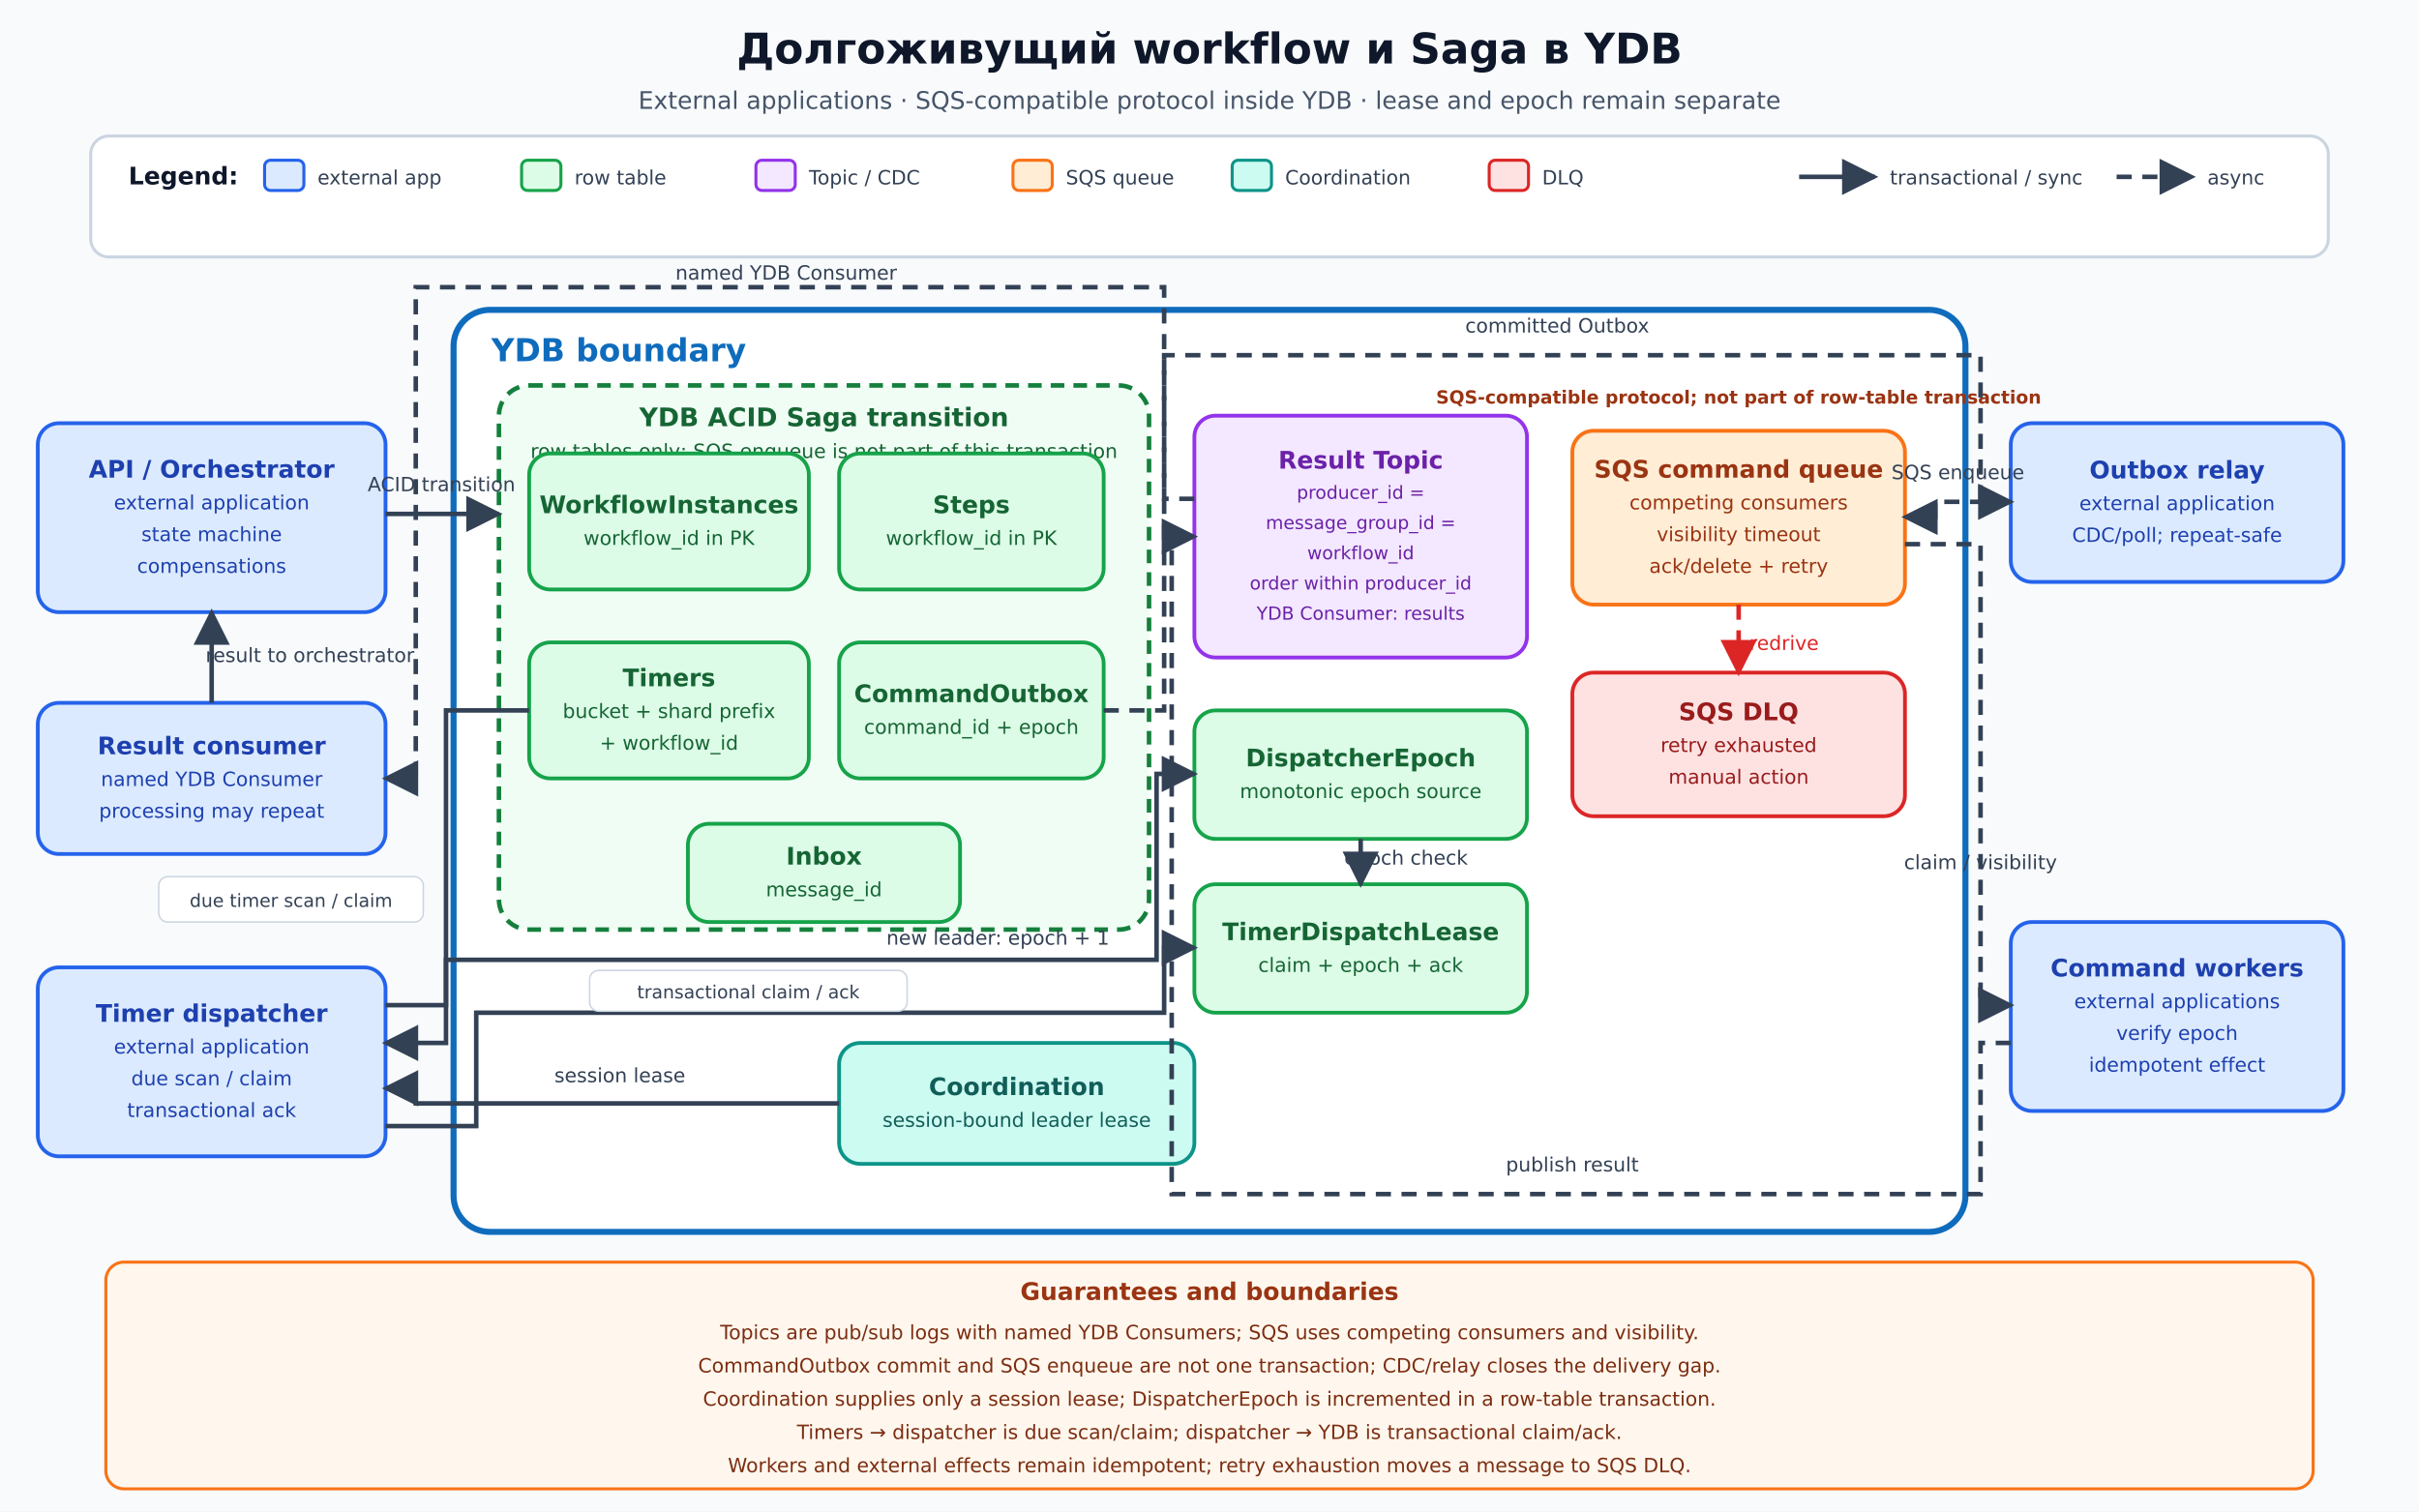
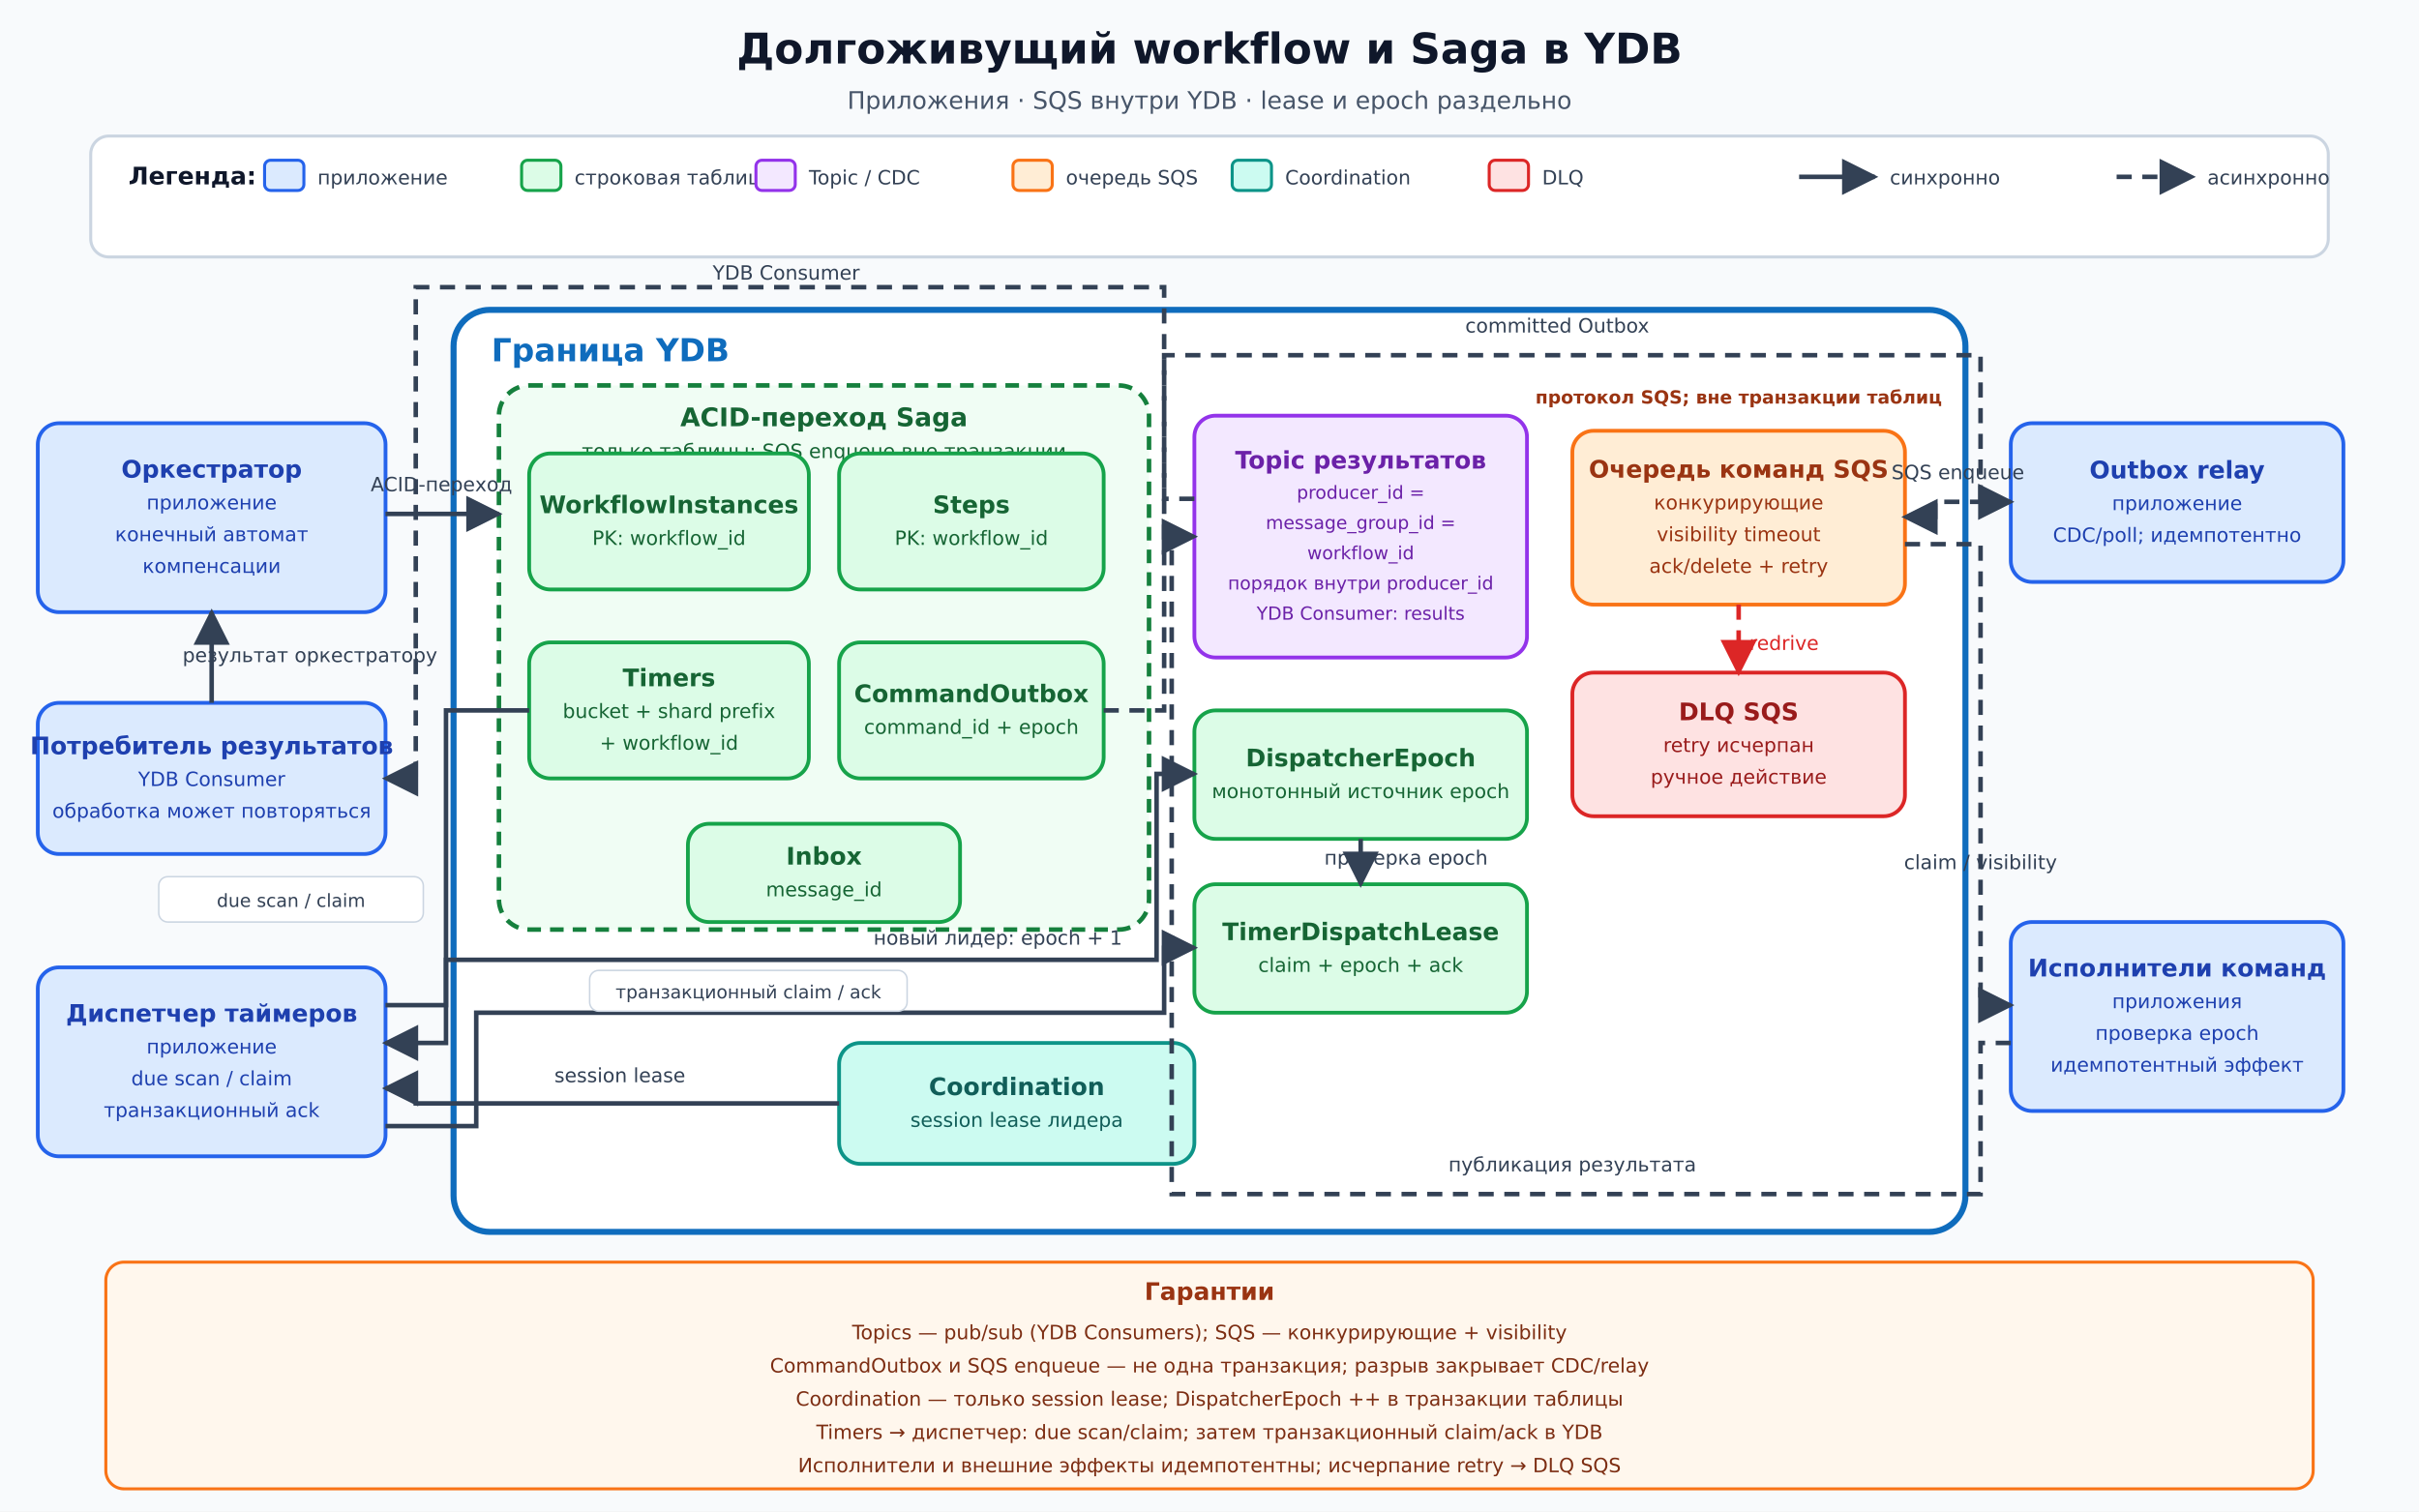
<svg xmlns="http://www.w3.org/2000/svg" version="1.1" viewBox="0 0 1600 1000" role="img" aria-labelledby="title desc">
  <defs>
    <marker id="arrow" viewBox="0 0 10 10" refX="9" refY="5" markerWidth="8" markerHeight="8" orient="auto">
      <path d="M 0 0 L 10 5 L 0 10 z" fill="#334155" />
    </marker>
    <marker id="redArrow" viewBox="0 0 10 10" refX="9" refY="5" markerWidth="8" markerHeight="8" orient="auto">
      <path d="M 0 0 L 10 5 L 0 10 z" fill="#dc2626" />
    </marker>
  </defs>
  <rect x="0" y="0" width="1600" height="1000" fill="#f8fafc" />
  <text x="800" y="42" text-anchor="middle" font-family="DejaVu Sans, Arial, sans-serif" font-size="28" font-weight="bold" fill="#0f172a">Долгоживущий workflow и Saga в YDB</text>
-   <text x="800" y="72" text-anchor="middle" font-family="DejaVu Sans, Arial, sans-serif" font-size="16" fill="#475569">External applications · SQS-compatible protocol inside YDB · lease and epoch remain separate</text>
+   <text x="800" y="72" text-anchor="middle" font-family="DejaVu Sans, Arial, sans-serif" font-size="16" fill="#475569">Приложения · SQS внутри YDB · lease и epoch раздельно</text>
  <rect x="60" y="90" width="1480" height="80" rx="12" fill="#ffffff" stroke="#cbd5e1" stroke-width="2" />
-   <text x="85" y="122" text-anchor="start" font-family="DejaVu Sans, Arial, sans-serif" font-size="16" font-weight="bold" fill="#0f172a">Legend:</text>
+   <text x="85" y="122" text-anchor="start" font-family="DejaVu Sans, Arial, sans-serif" font-size="16" font-weight="bold" fill="#0f172a">Легенда:</text>
  <rect x="175" y="106" width="26" height="20" rx="4" fill="#dbeafe" stroke="#2563eb" stroke-width="2" />
-   <text x="210" y="122" text-anchor="start" font-family="DejaVu Sans, Arial, sans-serif" font-size="13" fill="#334155">external app</text>
+   <text x="210" y="122" text-anchor="start" font-family="DejaVu Sans, Arial, sans-serif" font-size="13" fill="#334155">приложение</text>
  <rect x="345" y="106" width="26" height="20" rx="4" fill="#dcfce7" stroke="#16a34a" stroke-width="2" />
-   <text x="380" y="122" text-anchor="start" font-family="DejaVu Sans, Arial, sans-serif" font-size="13" fill="#334155">row table</text>
+   <text x="380" y="122" text-anchor="start" font-family="DejaVu Sans, Arial, sans-serif" font-size="13" fill="#334155">строковая таблица</text>
  <rect x="500" y="106" width="26" height="20" rx="4" fill="#f3e8ff" stroke="#9333ea" stroke-width="2" />
  <text x="535" y="122" text-anchor="start" font-family="DejaVu Sans, Arial, sans-serif" font-size="13" fill="#334155">Topic / CDC</text>
  <rect x="670" y="106" width="26" height="20" rx="4" fill="#ffedd5" stroke="#f97316" stroke-width="2" />
-   <text x="705" y="122" text-anchor="start" font-family="DejaVu Sans, Arial, sans-serif" font-size="13" fill="#334155">SQS queue</text>
+   <text x="705" y="122" text-anchor="start" font-family="DejaVu Sans, Arial, sans-serif" font-size="13" fill="#334155">очередь SQS</text>
  <rect x="815" y="106" width="26" height="20" rx="4" fill="#ccfbf1" stroke="#0d9488" stroke-width="2" />
  <text x="850" y="122" text-anchor="start" font-family="DejaVu Sans, Arial, sans-serif" font-size="13" fill="#334155">Coordination</text>
  <rect x="985" y="106" width="26" height="20" rx="4" fill="#fee2e2" stroke="#dc2626" stroke-width="2" />
  <text x="1020" y="122" text-anchor="start" font-family="DejaVu Sans, Arial, sans-serif" font-size="13" fill="#334155">DLQ</text>
  <path d="M 1190 117 L 1240 117" fill="none" stroke="#334155" stroke-width="3" marker-end="url(#arrow)" />
-   <text x="1250" y="122" text-anchor="start" font-family="DejaVu Sans, Arial, sans-serif" font-size="13" fill="#334155">transactional / sync</text>
+   <text x="1250" y="122" text-anchor="start" font-family="DejaVu Sans, Arial, sans-serif" font-size="13" fill="#334155">синхронно</text>
  <path d="M 1400 117 L 1450 117" fill="none" stroke="#334155" stroke-width="3" stroke-dasharray="10 7" marker-end="url(#arrow)" />
-   <text x="1460" y="122" text-anchor="start" font-family="DejaVu Sans, Arial, sans-serif" font-size="13" fill="#334155">async</text>
+   <text x="1460" y="122" text-anchor="start" font-family="DejaVu Sans, Arial, sans-serif" font-size="13" fill="#334155">асинхронно</text>
  <rect x="300" y="205" width="1000" height="610" rx="24" fill="#ffffff" stroke="#0f6cbd" stroke-width="4" />
-   <text x="325" y="239" text-anchor="start" font-family="DejaVu Sans, Arial, sans-serif" font-size="21" font-weight="bold" fill="#0f6cbd">YDB boundary</text>
+   <text x="325" y="239" text-anchor="start" font-family="DejaVu Sans, Arial, sans-serif" font-size="21" font-weight="bold" fill="#0f6cbd">Граница YDB</text>
  <rect x="330" y="255" width="430" height="360" rx="20" fill="#f0fdf4" stroke="#15803d" stroke-width="3" stroke-dasharray="9 6" />
-   <text x="545.0" y="282" text-anchor="middle" font-family="DejaVu Sans, Arial, sans-serif" font-size="17" font-weight="bold" fill="#166534">YDB ACID Saga transition</text>
-   <text x="545.0" y="303" text-anchor="middle" font-family="DejaVu Sans, Arial, sans-serif" font-size="13" fill="#166534">row tables only; SQS enqueue is not part of this transaction</text>
+   <text x="545.0" y="282" text-anchor="middle" font-family="DejaVu Sans, Arial, sans-serif" font-size="17" font-weight="bold" fill="#166534">ACID-переход Saga</text>
+   <text x="545.0" y="303" text-anchor="middle" font-family="DejaVu Sans, Arial, sans-serif" font-size="13" fill="#166534">только таблицы; SQS enqueue вне транзакции</text>
  <rect x="25" y="280" width="230" height="125" rx="14" fill="#dbeafe" stroke="#2563eb" stroke-width="2.5" />
-   <text x="140.0" y="316.0" text-anchor="middle" font-family="DejaVu Sans, Arial, sans-serif" font-size="16" font-weight="bold" fill="#1e40af">API / Orchestrator</text>
-   <text x="140.0" y="337.0" text-anchor="middle" font-family="DejaVu Sans, Arial, sans-serif" font-size="13" fill="#1e40af">external application</text>
-   <text x="140.0" y="358.0" text-anchor="middle" font-family="DejaVu Sans, Arial, sans-serif" font-size="13" fill="#1e40af">state machine</text>
-   <text x="140.0" y="379.0" text-anchor="middle" font-family="DejaVu Sans, Arial, sans-serif" font-size="13" fill="#1e40af">compensations</text>
+   <text x="140.0" y="316.0" text-anchor="middle" font-family="DejaVu Sans, Arial, sans-serif" font-size="16" font-weight="bold" fill="#1e40af">Оркестратор</text>
+   <text x="140.0" y="337.0" text-anchor="middle" font-family="DejaVu Sans, Arial, sans-serif" font-size="13" fill="#1e40af">приложение</text>
+   <text x="140.0" y="358.0" text-anchor="middle" font-family="DejaVu Sans, Arial, sans-serif" font-size="13" fill="#1e40af">конечный автомат</text>
+   <text x="140.0" y="379.0" text-anchor="middle" font-family="DejaVu Sans, Arial, sans-serif" font-size="13" fill="#1e40af">компенсации</text>
  <rect x="25" y="465" width="230" height="100" rx="14" fill="#dbeafe" stroke="#2563eb" stroke-width="2.5" />
-   <text x="140.0" y="499.0" text-anchor="middle" font-family="DejaVu Sans, Arial, sans-serif" font-size="16" font-weight="bold" fill="#1e40af">Result consumer</text>
-   <text x="140.0" y="520.0" text-anchor="middle" font-family="DejaVu Sans, Arial, sans-serif" font-size="13" fill="#1e40af">named YDB Consumer</text>
-   <text x="140.0" y="541.0" text-anchor="middle" font-family="DejaVu Sans, Arial, sans-serif" font-size="13" fill="#1e40af">processing may repeat</text>
+   <text x="140.0" y="499.0" text-anchor="middle" font-family="DejaVu Sans, Arial, sans-serif" font-size="16" font-weight="bold" fill="#1e40af">Потребитель результатов</text>
+   <text x="140.0" y="520.0" text-anchor="middle" font-family="DejaVu Sans, Arial, sans-serif" font-size="13" fill="#1e40af">YDB Consumer</text>
+   <text x="140.0" y="541.0" text-anchor="middle" font-family="DejaVu Sans, Arial, sans-serif" font-size="13" fill="#1e40af">обработка может повторяться</text>
  <rect x="25" y="640" width="230" height="125" rx="14" fill="#dbeafe" stroke="#2563eb" stroke-width="2.5" />
-   <text x="140.0" y="676.0" text-anchor="middle" font-family="DejaVu Sans, Arial, sans-serif" font-size="16" font-weight="bold" fill="#1e40af">Timer dispatcher</text>
-   <text x="140.0" y="697.0" text-anchor="middle" font-family="DejaVu Sans, Arial, sans-serif" font-size="13" fill="#1e40af">external application</text>
+   <text x="140.0" y="676.0" text-anchor="middle" font-family="DejaVu Sans, Arial, sans-serif" font-size="16" font-weight="bold" fill="#1e40af">Диспетчер таймеров</text>
+   <text x="140.0" y="697.0" text-anchor="middle" font-family="DejaVu Sans, Arial, sans-serif" font-size="13" fill="#1e40af">приложение</text>
  <text x="140.0" y="718.0" text-anchor="middle" font-family="DejaVu Sans, Arial, sans-serif" font-size="13" fill="#1e40af">due scan / claim</text>
-   <text x="140.0" y="739.0" text-anchor="middle" font-family="DejaVu Sans, Arial, sans-serif" font-size="13" fill="#1e40af">transactional ack</text>
+   <text x="140.0" y="739.0" text-anchor="middle" font-family="DejaVu Sans, Arial, sans-serif" font-size="13" fill="#1e40af">транзакционный ack</text>
  <rect x="350" y="300" width="185" height="90" rx="14" fill="#dcfce7" stroke="#16a34a" stroke-width="2.5" />
  <text x="442.5" y="339.5" text-anchor="middle" font-family="DejaVu Sans, Arial, sans-serif" font-size="16" font-weight="bold" fill="#166534">WorkflowInstances</text>
-   <text x="442.5" y="360.5" text-anchor="middle" font-family="DejaVu Sans, Arial, sans-serif" font-size="13" fill="#166534">workflow_id in PK</text>
+   <text x="442.5" y="360.5" text-anchor="middle" font-family="DejaVu Sans, Arial, sans-serif" font-size="13" fill="#166534">PK: workflow_id</text>
  <rect x="555" y="300" width="175" height="90" rx="14" fill="#dcfce7" stroke="#16a34a" stroke-width="2.5" />
  <text x="642.5" y="339.5" text-anchor="middle" font-family="DejaVu Sans, Arial, sans-serif" font-size="16" font-weight="bold" fill="#166534">Steps</text>
-   <text x="642.5" y="360.5" text-anchor="middle" font-family="DejaVu Sans, Arial, sans-serif" font-size="13" fill="#166534">workflow_id in PK</text>
+   <text x="642.5" y="360.5" text-anchor="middle" font-family="DejaVu Sans, Arial, sans-serif" font-size="13" fill="#166534">PK: workflow_id</text>
  <rect x="350" y="425" width="185" height="90" rx="14" fill="#dcfce7" stroke="#16a34a" stroke-width="2.5" />
  <text x="442.5" y="454.0" text-anchor="middle" font-family="DejaVu Sans, Arial, sans-serif" font-size="16" font-weight="bold" fill="#166534">Timers</text>
  <text x="442.5" y="475.0" text-anchor="middle" font-family="DejaVu Sans, Arial, sans-serif" font-size="13" fill="#166534">bucket + shard prefix</text>
  <text x="442.5" y="496.0" text-anchor="middle" font-family="DejaVu Sans, Arial, sans-serif" font-size="13" fill="#166534">+ workflow_id</text>
  <rect x="555" y="425" width="175" height="90" rx="14" fill="#dcfce7" stroke="#16a34a" stroke-width="2.5" />
  <text x="642.5" y="464.5" text-anchor="middle" font-family="DejaVu Sans, Arial, sans-serif" font-size="16" font-weight="bold" fill="#166534">CommandOutbox</text>
  <text x="642.5" y="485.5" text-anchor="middle" font-family="DejaVu Sans, Arial, sans-serif" font-size="13" fill="#166534">command_id + epoch</text>
  <rect x="455" y="545" width="180" height="65" rx="14" fill="#dcfce7" stroke="#16a34a" stroke-width="2.5" />
  <text x="545.0" y="572.0" text-anchor="middle" font-family="DejaVu Sans, Arial, sans-serif" font-size="16" font-weight="bold" fill="#166534">Inbox</text>
  <text x="545.0" y="593.0" text-anchor="middle" font-family="DejaVu Sans, Arial, sans-serif" font-size="13" fill="#166534">message_id</text>
  <rect x="790" y="275" width="220" height="160" rx="14" fill="#f3e8ff" stroke="#9333ea" stroke-width="2.5" />
-   <text x="900.0" y="310.0" text-anchor="middle" font-family="DejaVu Sans, Arial, sans-serif" font-size="16" font-weight="bold" fill="#6b21a8">Result Topic</text>
+   <text x="900.0" y="310.0" text-anchor="middle" font-family="DejaVu Sans, Arial, sans-serif" font-size="16" font-weight="bold" fill="#6b21a8">Topic результатов</text>
  <text x="900.0" y="330.0" text-anchor="middle" font-family="DejaVu Sans, Arial, sans-serif" font-size="12" fill="#6b21a8">producer_id =</text>
  <text x="900.0" y="350.0" text-anchor="middle" font-family="DejaVu Sans, Arial, sans-serif" font-size="12" fill="#6b21a8">message_group_id =</text>
  <text x="900.0" y="370.0" text-anchor="middle" font-family="DejaVu Sans, Arial, sans-serif" font-size="12" fill="#6b21a8">workflow_id</text>
-   <text x="900.0" y="390.0" text-anchor="middle" font-family="DejaVu Sans, Arial, sans-serif" font-size="12" fill="#6b21a8">order within producer_id</text>
+   <text x="900.0" y="390.0" text-anchor="middle" font-family="DejaVu Sans, Arial, sans-serif" font-size="12" fill="#6b21a8">порядок внутри producer_id</text>
  <text x="900.0" y="410.0" text-anchor="middle" font-family="DejaVu Sans, Arial, sans-serif" font-size="12" fill="#6b21a8">YDB Consumer: results</text>
  <rect x="790" y="470" width="220" height="85" rx="14" fill="#dcfce7" stroke="#16a34a" stroke-width="2.5" />
  <text x="900.0" y="507.0" text-anchor="middle" font-family="DejaVu Sans, Arial, sans-serif" font-size="16" font-weight="bold" fill="#166534">DispatcherEpoch</text>
-   <text x="900.0" y="528.0" text-anchor="middle" font-family="DejaVu Sans, Arial, sans-serif" font-size="13" fill="#166534">monotonic epoch source</text>
+   <text x="900.0" y="528.0" text-anchor="middle" font-family="DejaVu Sans, Arial, sans-serif" font-size="13" fill="#166534">монотонный источник epoch</text>
  <rect x="790" y="585" width="220" height="85" rx="14" fill="#dcfce7" stroke="#16a34a" stroke-width="2.5" />
  <text x="900.0" y="622.0" text-anchor="middle" font-family="DejaVu Sans, Arial, sans-serif" font-size="16" font-weight="bold" fill="#166534">TimerDispatchLease</text>
  <text x="900.0" y="643.0" text-anchor="middle" font-family="DejaVu Sans, Arial, sans-serif" font-size="13" fill="#166534">claim + epoch + ack</text>
  <rect x="555" y="690" width="235" height="80" rx="14" fill="#ccfbf1" stroke="#0d9488" stroke-width="2.5" />
  <text x="672.5" y="724.5" text-anchor="middle" font-family="DejaVu Sans, Arial, sans-serif" font-size="16" font-weight="bold" fill="#115e59">Coordination</text>
-   <text x="672.5" y="745.5" text-anchor="middle" font-family="DejaVu Sans, Arial, sans-serif" font-size="13" fill="#115e59">session-bound leader lease</text>
+   <text x="672.5" y="745.5" text-anchor="middle" font-family="DejaVu Sans, Arial, sans-serif" font-size="13" fill="#115e59">session lease лидера</text>
  <rect x="1040" y="285" width="220" height="115" rx="14" fill="#ffedd5" stroke="#f97316" stroke-width="2.5" />
-   <text x="1150.0" y="316.0" text-anchor="middle" font-family="DejaVu Sans, Arial, sans-serif" font-size="16" font-weight="bold" fill="#9a3412">SQS command queue</text>
-   <text x="1150.0" y="337.0" text-anchor="middle" font-family="DejaVu Sans, Arial, sans-serif" font-size="13" fill="#9a3412">competing consumers</text>
+   <text x="1150.0" y="316.0" text-anchor="middle" font-family="DejaVu Sans, Arial, sans-serif" font-size="16" font-weight="bold" fill="#9a3412">Очередь команд SQS</text>
+   <text x="1150.0" y="337.0" text-anchor="middle" font-family="DejaVu Sans, Arial, sans-serif" font-size="13" fill="#9a3412">конкурирующие</text>
  <text x="1150.0" y="358.0" text-anchor="middle" font-family="DejaVu Sans, Arial, sans-serif" font-size="13" fill="#9a3412">visibility timeout</text>
  <text x="1150.0" y="379.0" text-anchor="middle" font-family="DejaVu Sans, Arial, sans-serif" font-size="13" fill="#9a3412">ack/delete + retry</text>
  <rect x="1040" y="445" width="220" height="95" rx="14" fill="#fee2e2" stroke="#dc2626" stroke-width="2.5" />
-   <text x="1150.0" y="476.5" text-anchor="middle" font-family="DejaVu Sans, Arial, sans-serif" font-size="16" font-weight="bold" fill="#991b1b">SQS DLQ</text>
-   <text x="1150.0" y="497.5" text-anchor="middle" font-family="DejaVu Sans, Arial, sans-serif" font-size="13" fill="#991b1b">retry exhausted</text>
-   <text x="1150.0" y="518.5" text-anchor="middle" font-family="DejaVu Sans, Arial, sans-serif" font-size="13" fill="#991b1b">manual action</text>
-   <text x="1150" y="267" text-anchor="middle" font-family="DejaVu Sans, Arial, sans-serif" font-size="12" font-weight="bold" fill="#9a3412">SQS-compatible protocol; not part of row-table transaction</text>
+   <text x="1150.0" y="476.5" text-anchor="middle" font-family="DejaVu Sans, Arial, sans-serif" font-size="16" font-weight="bold" fill="#991b1b">DLQ SQS</text>
+   <text x="1150.0" y="497.5" text-anchor="middle" font-family="DejaVu Sans, Arial, sans-serif" font-size="13" fill="#991b1b">retry исчерпан</text>
+   <text x="1150.0" y="518.5" text-anchor="middle" font-family="DejaVu Sans, Arial, sans-serif" font-size="13" fill="#991b1b">ручное действие</text>
+   <text x="1150" y="267" text-anchor="middle" font-family="DejaVu Sans, Arial, sans-serif" font-size="12" font-weight="bold" fill="#9a3412">протокол SQS; вне транзакции таблиц</text>
  <rect x="1330" y="280" width="220" height="105" rx="14" fill="#dbeafe" stroke="#2563eb" stroke-width="2.5" />
  <text x="1440.0" y="316.5" text-anchor="middle" font-family="DejaVu Sans, Arial, sans-serif" font-size="16" font-weight="bold" fill="#1e40af">Outbox relay</text>
-   <text x="1440.0" y="337.5" text-anchor="middle" font-family="DejaVu Sans, Arial, sans-serif" font-size="13" fill="#1e40af">external application</text>
-   <text x="1440.0" y="358.5" text-anchor="middle" font-family="DejaVu Sans, Arial, sans-serif" font-size="13" fill="#1e40af">CDC/poll; repeat-safe</text>
+   <text x="1440.0" y="337.5" text-anchor="middle" font-family="DejaVu Sans, Arial, sans-serif" font-size="13" fill="#1e40af">приложение</text>
+   <text x="1440.0" y="358.5" text-anchor="middle" font-family="DejaVu Sans, Arial, sans-serif" font-size="13" fill="#1e40af">CDC/poll; идемпотентно</text>
  <rect x="1330" y="610" width="220" height="125" rx="14" fill="#dbeafe" stroke="#2563eb" stroke-width="2.5" />
-   <text x="1440.0" y="646.0" text-anchor="middle" font-family="DejaVu Sans, Arial, sans-serif" font-size="16" font-weight="bold" fill="#1e40af">Command workers</text>
-   <text x="1440.0" y="667.0" text-anchor="middle" font-family="DejaVu Sans, Arial, sans-serif" font-size="13" fill="#1e40af">external applications</text>
-   <text x="1440.0" y="688.0" text-anchor="middle" font-family="DejaVu Sans, Arial, sans-serif" font-size="13" fill="#1e40af">verify epoch</text>
-   <text x="1440.0" y="709.0" text-anchor="middle" font-family="DejaVu Sans, Arial, sans-serif" font-size="13" fill="#1e40af">idempotent effect</text>
+   <text x="1440.0" y="646.0" text-anchor="middle" font-family="DejaVu Sans, Arial, sans-serif" font-size="16" font-weight="bold" fill="#1e40af">Исполнители команд</text>
+   <text x="1440.0" y="667.0" text-anchor="middle" font-family="DejaVu Sans, Arial, sans-serif" font-size="13" fill="#1e40af">приложения</text>
+   <text x="1440.0" y="688.0" text-anchor="middle" font-family="DejaVu Sans, Arial, sans-serif" font-size="13" fill="#1e40af">проверка epoch</text>
+   <text x="1440.0" y="709.0" text-anchor="middle" font-family="DejaVu Sans, Arial, sans-serif" font-size="13" fill="#1e40af">идемпотентный эффект</text>
  <path d="M 255 340 L 330 340" fill="none" stroke="#334155" stroke-width="3" marker-end="url(#arrow)" />
-   <text x="292" y="325" text-anchor="middle" font-family="DejaVu Sans, Arial, sans-serif" font-size="13" fill="#334155">ACID transition</text>
+   <text x="292" y="325" text-anchor="middle" font-family="DejaVu Sans, Arial, sans-serif" font-size="13" fill="#334155">ACID-переход</text>
  <path d="M 730 470 L 770 470 L 770 235 L 1310 235 L 1310 332 L 1330 332" fill="none" stroke="#334155" stroke-width="3" stroke-dasharray="10 7" marker-end="url(#arrow)" />
  <text x="1030" y="220" text-anchor="middle" font-family="DejaVu Sans, Arial, sans-serif" font-size="13" fill="#334155">committed Outbox</text>
  <path d="M 1330 332 L 1280 332 L 1280 342 L 1260 342" fill="none" stroke="#334155" stroke-width="3" stroke-dasharray="10 7" marker-end="url(#arrow)" />
  <text x="1295" y="317" text-anchor="middle" font-family="DejaVu Sans, Arial, sans-serif" font-size="13" fill="#334155">SQS enqueue</text>
  <path d="M 1260 360 L 1310 360 L 1310 665 L 1330 665" fill="none" stroke="#334155" stroke-width="3" stroke-dasharray="10 7" marker-end="url(#arrow)" />
  <text x="1310" y="575" text-anchor="middle" font-family="DejaVu Sans, Arial, sans-serif" font-size="13" fill="#334155">claim / visibility</text>
  <path d="M 1330 690 L 1310 690 L 1310 790 L 775 790 L 775 355 L 790 355" fill="none" stroke="#334155" stroke-width="3" stroke-dasharray="10 7" marker-end="url(#arrow)" />
-   <text x="1040" y="775" text-anchor="middle" font-family="DejaVu Sans, Arial, sans-serif" font-size="13" fill="#334155">publish result</text>
+   <text x="1040" y="775" text-anchor="middle" font-family="DejaVu Sans, Arial, sans-serif" font-size="13" fill="#334155">публикация результата</text>
  <path d="M 790 330 L 770 330 L 770 190 L 275 190 L 275 515 L 255 515" fill="none" stroke="#334155" stroke-width="3" stroke-dasharray="10 7" marker-end="url(#arrow)" />
-   <text x="520" y="185" text-anchor="middle" font-family="DejaVu Sans, Arial, sans-serif" font-size="13" fill="#334155">named YDB Consumer</text>
+   <text x="520" y="185" text-anchor="middle" font-family="DejaVu Sans, Arial, sans-serif" font-size="13" fill="#334155">YDB Consumer</text>
  <path d="M 140 465 L 140 405" fill="none" stroke="#334155" stroke-width="3" marker-end="url(#arrow)" />
-   <text x="205" y="438" text-anchor="middle" font-family="DejaVu Sans, Arial, sans-serif" font-size="13" fill="#334155">result to orchestrator</text>
+   <text x="205" y="438" text-anchor="middle" font-family="DejaVu Sans, Arial, sans-serif" font-size="13" fill="#334155">результат оркестратору</text>
  <path d="M 350 470 L 295 470 L 295 690 L 255 690" fill="none" stroke="#334155" stroke-width="3" marker-end="url(#arrow)" />
  <rect x="105" y="580" width="175" height="30" rx="6" fill="#ffffff" stroke="#cbd5e1" stroke-width="1" />
-   <text x="192.5" y="600.0" text-anchor="middle" font-family="DejaVu Sans, Arial, sans-serif" font-size="12" fill="#334155">due timer scan / claim</text>
+   <text x="192.5" y="600.0" text-anchor="middle" font-family="DejaVu Sans, Arial, sans-serif" font-size="12" fill="#334155">due scan / claim</text>
  <path d="M 255 745 L 315 745 L 315 670 L 770 670 L 770 627 L 790 627" fill="none" stroke="#334155" stroke-width="3" marker-end="url(#arrow)" />
  <rect x="390" y="642" width="210" height="27" rx="6" fill="#ffffff" stroke="#cbd5e1" stroke-width="1" />
-   <text x="495.0" y="660.5" text-anchor="middle" font-family="DejaVu Sans, Arial, sans-serif" font-size="12" fill="#334155">transactional claim / ack</text>
+   <text x="495.0" y="660.5" text-anchor="middle" font-family="DejaVu Sans, Arial, sans-serif" font-size="12" fill="#334155">транзакционный claim / ack</text>
  <path d="M 555 730 L 275 730 L 275 720 L 255 720" fill="none" stroke="#334155" stroke-width="3" marker-end="url(#arrow)" />
  <text x="410" y="716" text-anchor="middle" font-family="DejaVu Sans, Arial, sans-serif" font-size="13" fill="#334155">session lease</text>
  <path d="M 255 665 L 295 665 L 295 635 L 765 635 L 765 512 L 790 512" fill="none" stroke="#334155" stroke-width="3" marker-end="url(#arrow)" />
-   <text x="660" y="625" text-anchor="middle" font-family="DejaVu Sans, Arial, sans-serif" font-size="13" fill="#334155">new leader: epoch + 1</text>
+   <text x="660" y="625" text-anchor="middle" font-family="DejaVu Sans, Arial, sans-serif" font-size="13" fill="#334155">новый лидер: epoch + 1</text>
  <path d="M 900 555 L 900 585" fill="none" stroke="#334155" stroke-width="3" marker-end="url(#arrow)" />
-   <text x="930" y="572" text-anchor="middle" font-family="DejaVu Sans, Arial, sans-serif" font-size="13" fill="#334155">epoch check</text>
+   <text x="930" y="572" text-anchor="middle" font-family="DejaVu Sans, Arial, sans-serif" font-size="13" fill="#334155">проверка epoch</text>
  <path d="M 1150 400 L 1150 445" fill="none" stroke="#dc2626" stroke-width="3" stroke-dasharray="10 7" marker-end="url(#redArrow)" />
  <text x="1180" y="430" text-anchor="middle" font-family="DejaVu Sans, Arial, sans-serif" font-size="13" fill="#dc2626">redrive</text>
  <rect x="70" y="835" width="1460" height="150" rx="12" fill="#fff7ed" stroke="#f97316" stroke-width="2" />
-   <text x="800" y="860" text-anchor="middle" font-family="DejaVu Sans, Arial, sans-serif" font-size="16" font-weight="bold" fill="#9a3412">Guarantees and boundaries</text>
-   <text x="800" y="886" text-anchor="middle" font-family="DejaVu Sans, Arial, sans-serif" font-size="13" fill="#7c2d12">Topics are pub/sub logs with named YDB Consumers; SQS uses competing consumers and visibility.</text>
-   <text x="800" y="908" text-anchor="middle" font-family="DejaVu Sans, Arial, sans-serif" font-size="13" fill="#7c2d12">CommandOutbox commit and SQS enqueue are not one transaction; CDC/relay closes the delivery gap.</text>
-   <text x="800" y="930" text-anchor="middle" font-family="DejaVu Sans, Arial, sans-serif" font-size="13" fill="#7c2d12">Coordination supplies only a session lease; DispatcherEpoch is incremented in a row-table transaction.</text>
-   <text x="800" y="952" text-anchor="middle" font-family="DejaVu Sans, Arial, sans-serif" font-size="13" fill="#7c2d12">Timers → dispatcher is due scan/claim; dispatcher → YDB is transactional claim/ack.</text>
-   <text x="800" y="974" text-anchor="middle" font-family="DejaVu Sans, Arial, sans-serif" font-size="13" fill="#7c2d12">Workers and external effects remain idempotent; retry exhaustion moves a message to SQS DLQ.</text>
+   <text x="800" y="860" text-anchor="middle" font-family="DejaVu Sans, Arial, sans-serif" font-size="16" font-weight="bold" fill="#9a3412">Гарантии</text>
+   <text x="800" y="886" text-anchor="middle" font-family="DejaVu Sans, Arial, sans-serif" font-size="13" fill="#7c2d12">Topics — pub/sub (YDB Consumers); SQS — конкурирующие + visibility</text>
+   <text x="800" y="908" text-anchor="middle" font-family="DejaVu Sans, Arial, sans-serif" font-size="13" fill="#7c2d12">CommandOutbox и SQS enqueue — не одна транзакция; разрыв закрывает CDC/relay</text>
+   <text x="800" y="930" text-anchor="middle" font-family="DejaVu Sans, Arial, sans-serif" font-size="13" fill="#7c2d12">Coordination — только session lease; DispatcherEpoch ++ в транзакции таблицы</text>
+   <text x="800" y="952" text-anchor="middle" font-family="DejaVu Sans, Arial, sans-serif" font-size="13" fill="#7c2d12">Timers → диспетчер: due scan/claim; затем транзакционный claim/ack в YDB</text>
+   <text x="800" y="974" text-anchor="middle" font-family="DejaVu Sans, Arial, sans-serif" font-size="13" fill="#7c2d12">Исполнители и внешние эффекты идемпотентны; исчерпание retry → DLQ SQS</text>
</svg>
